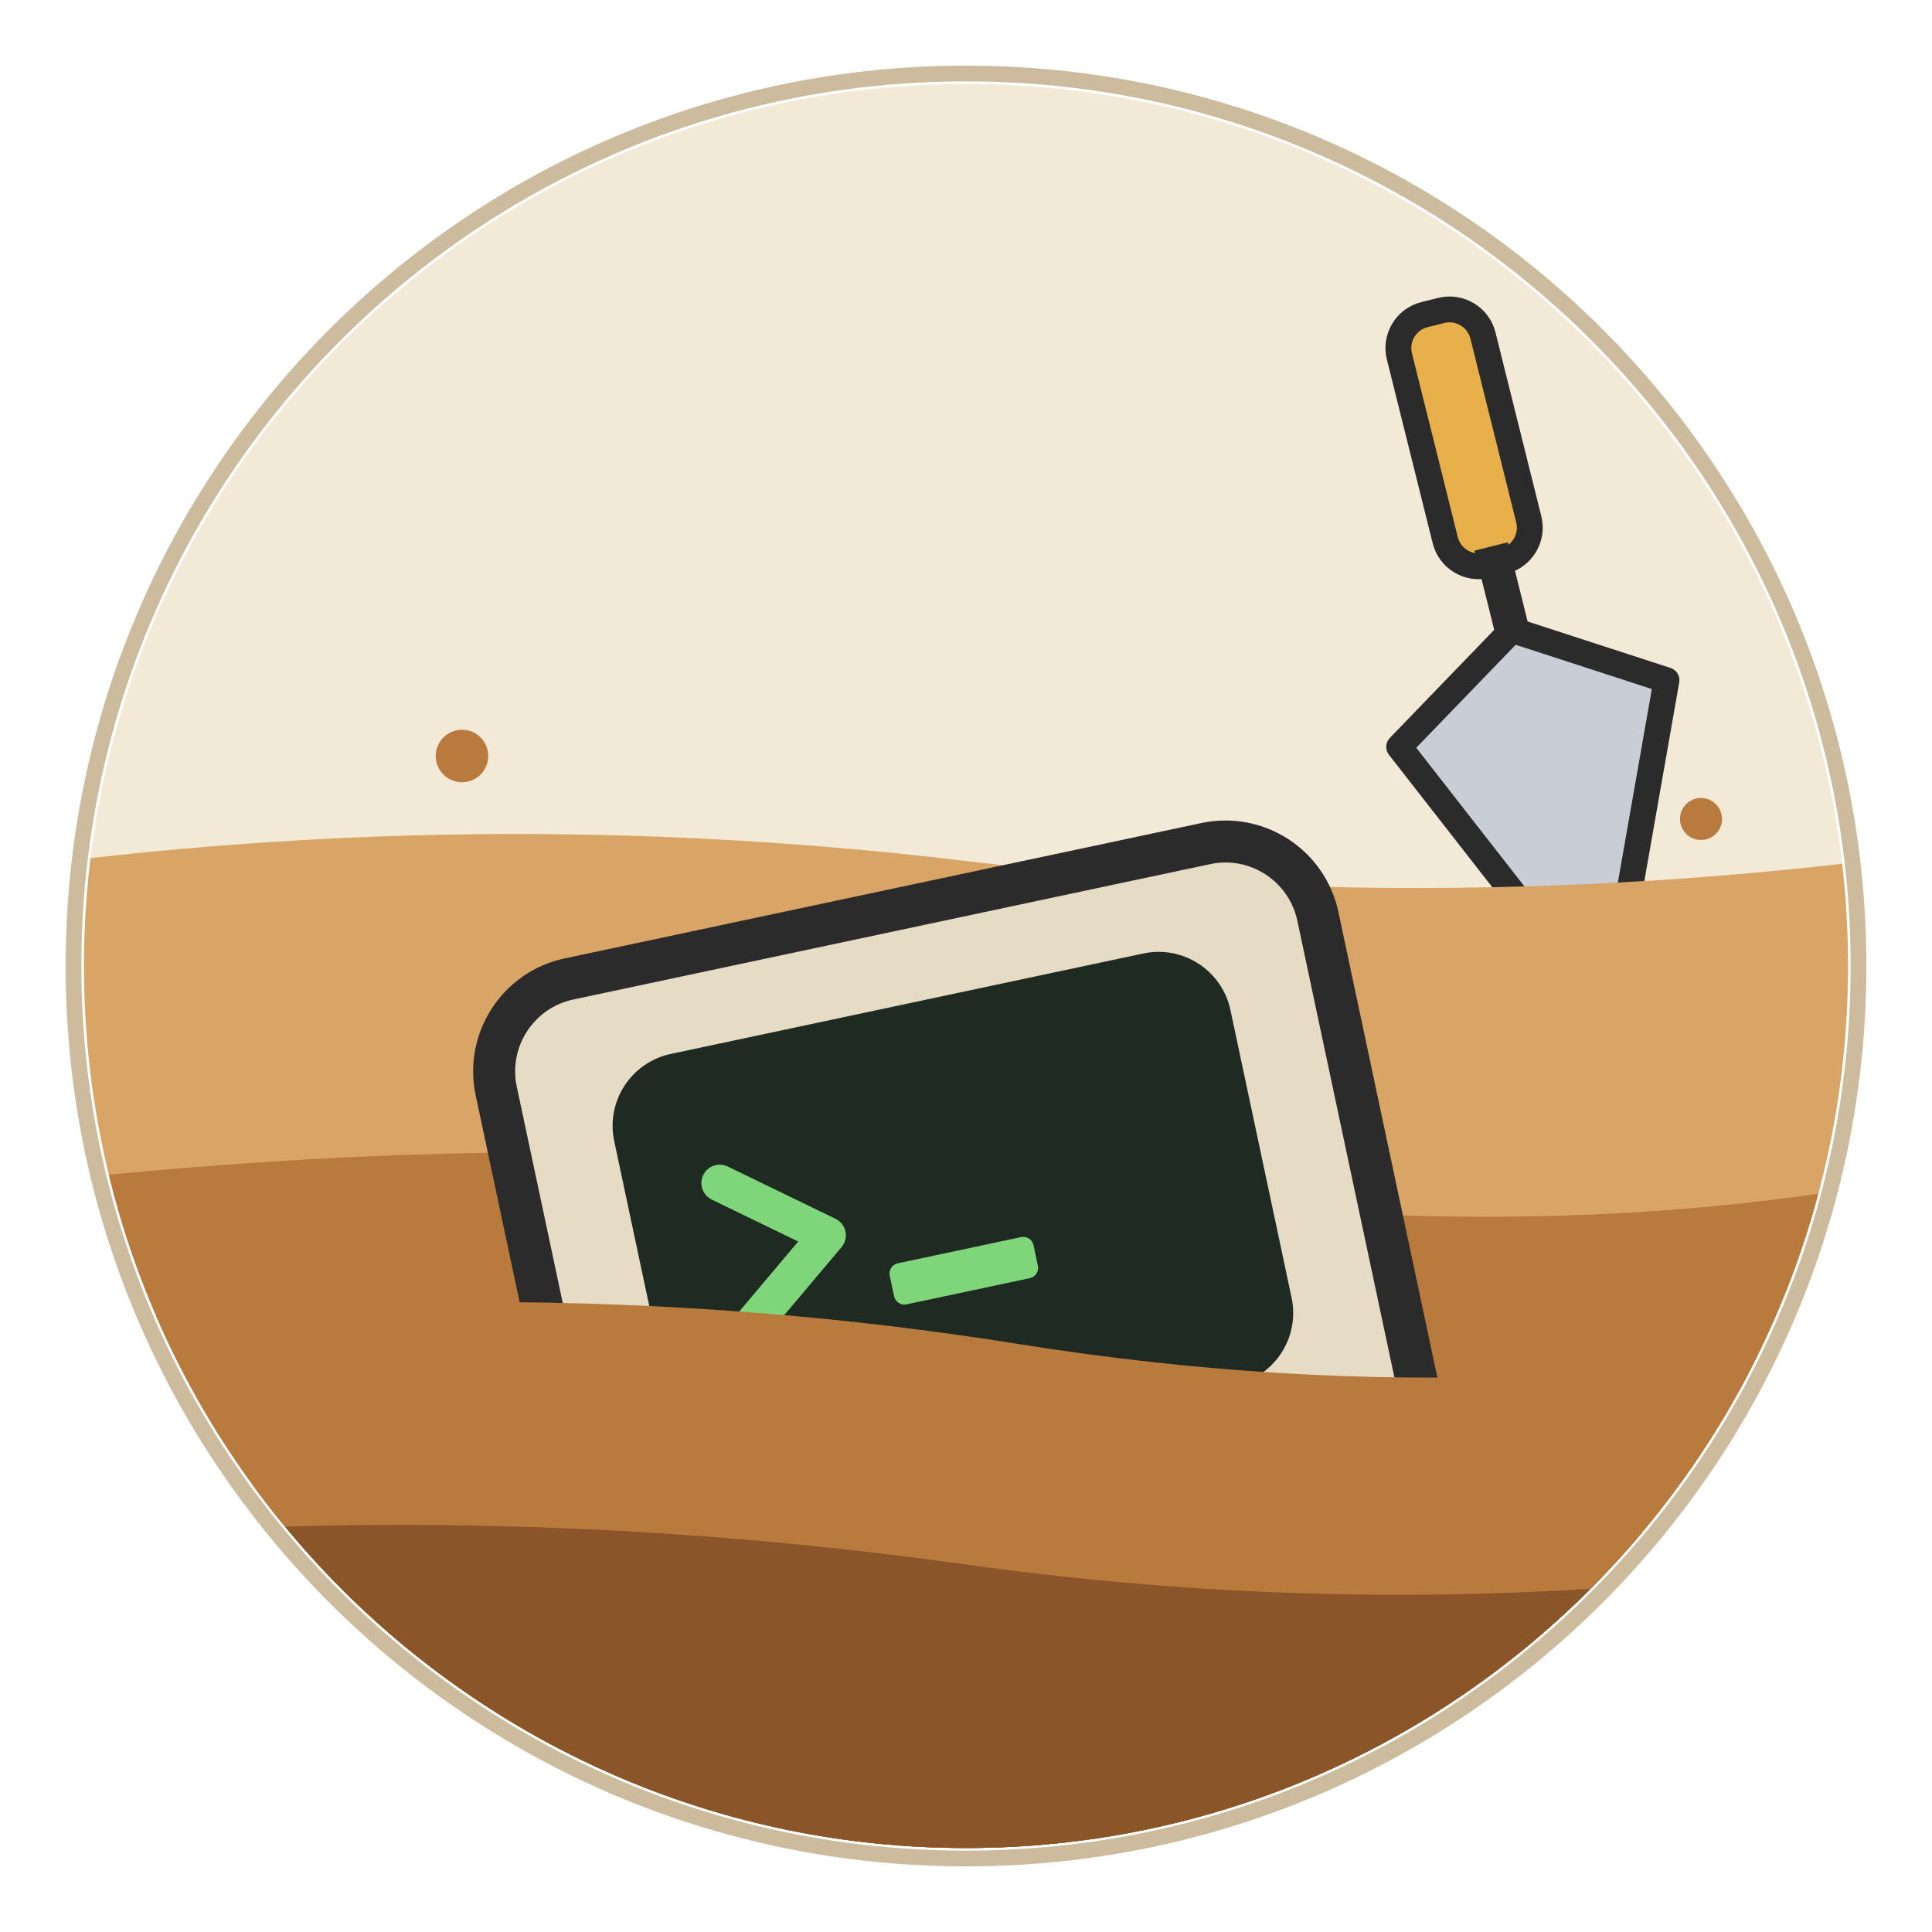
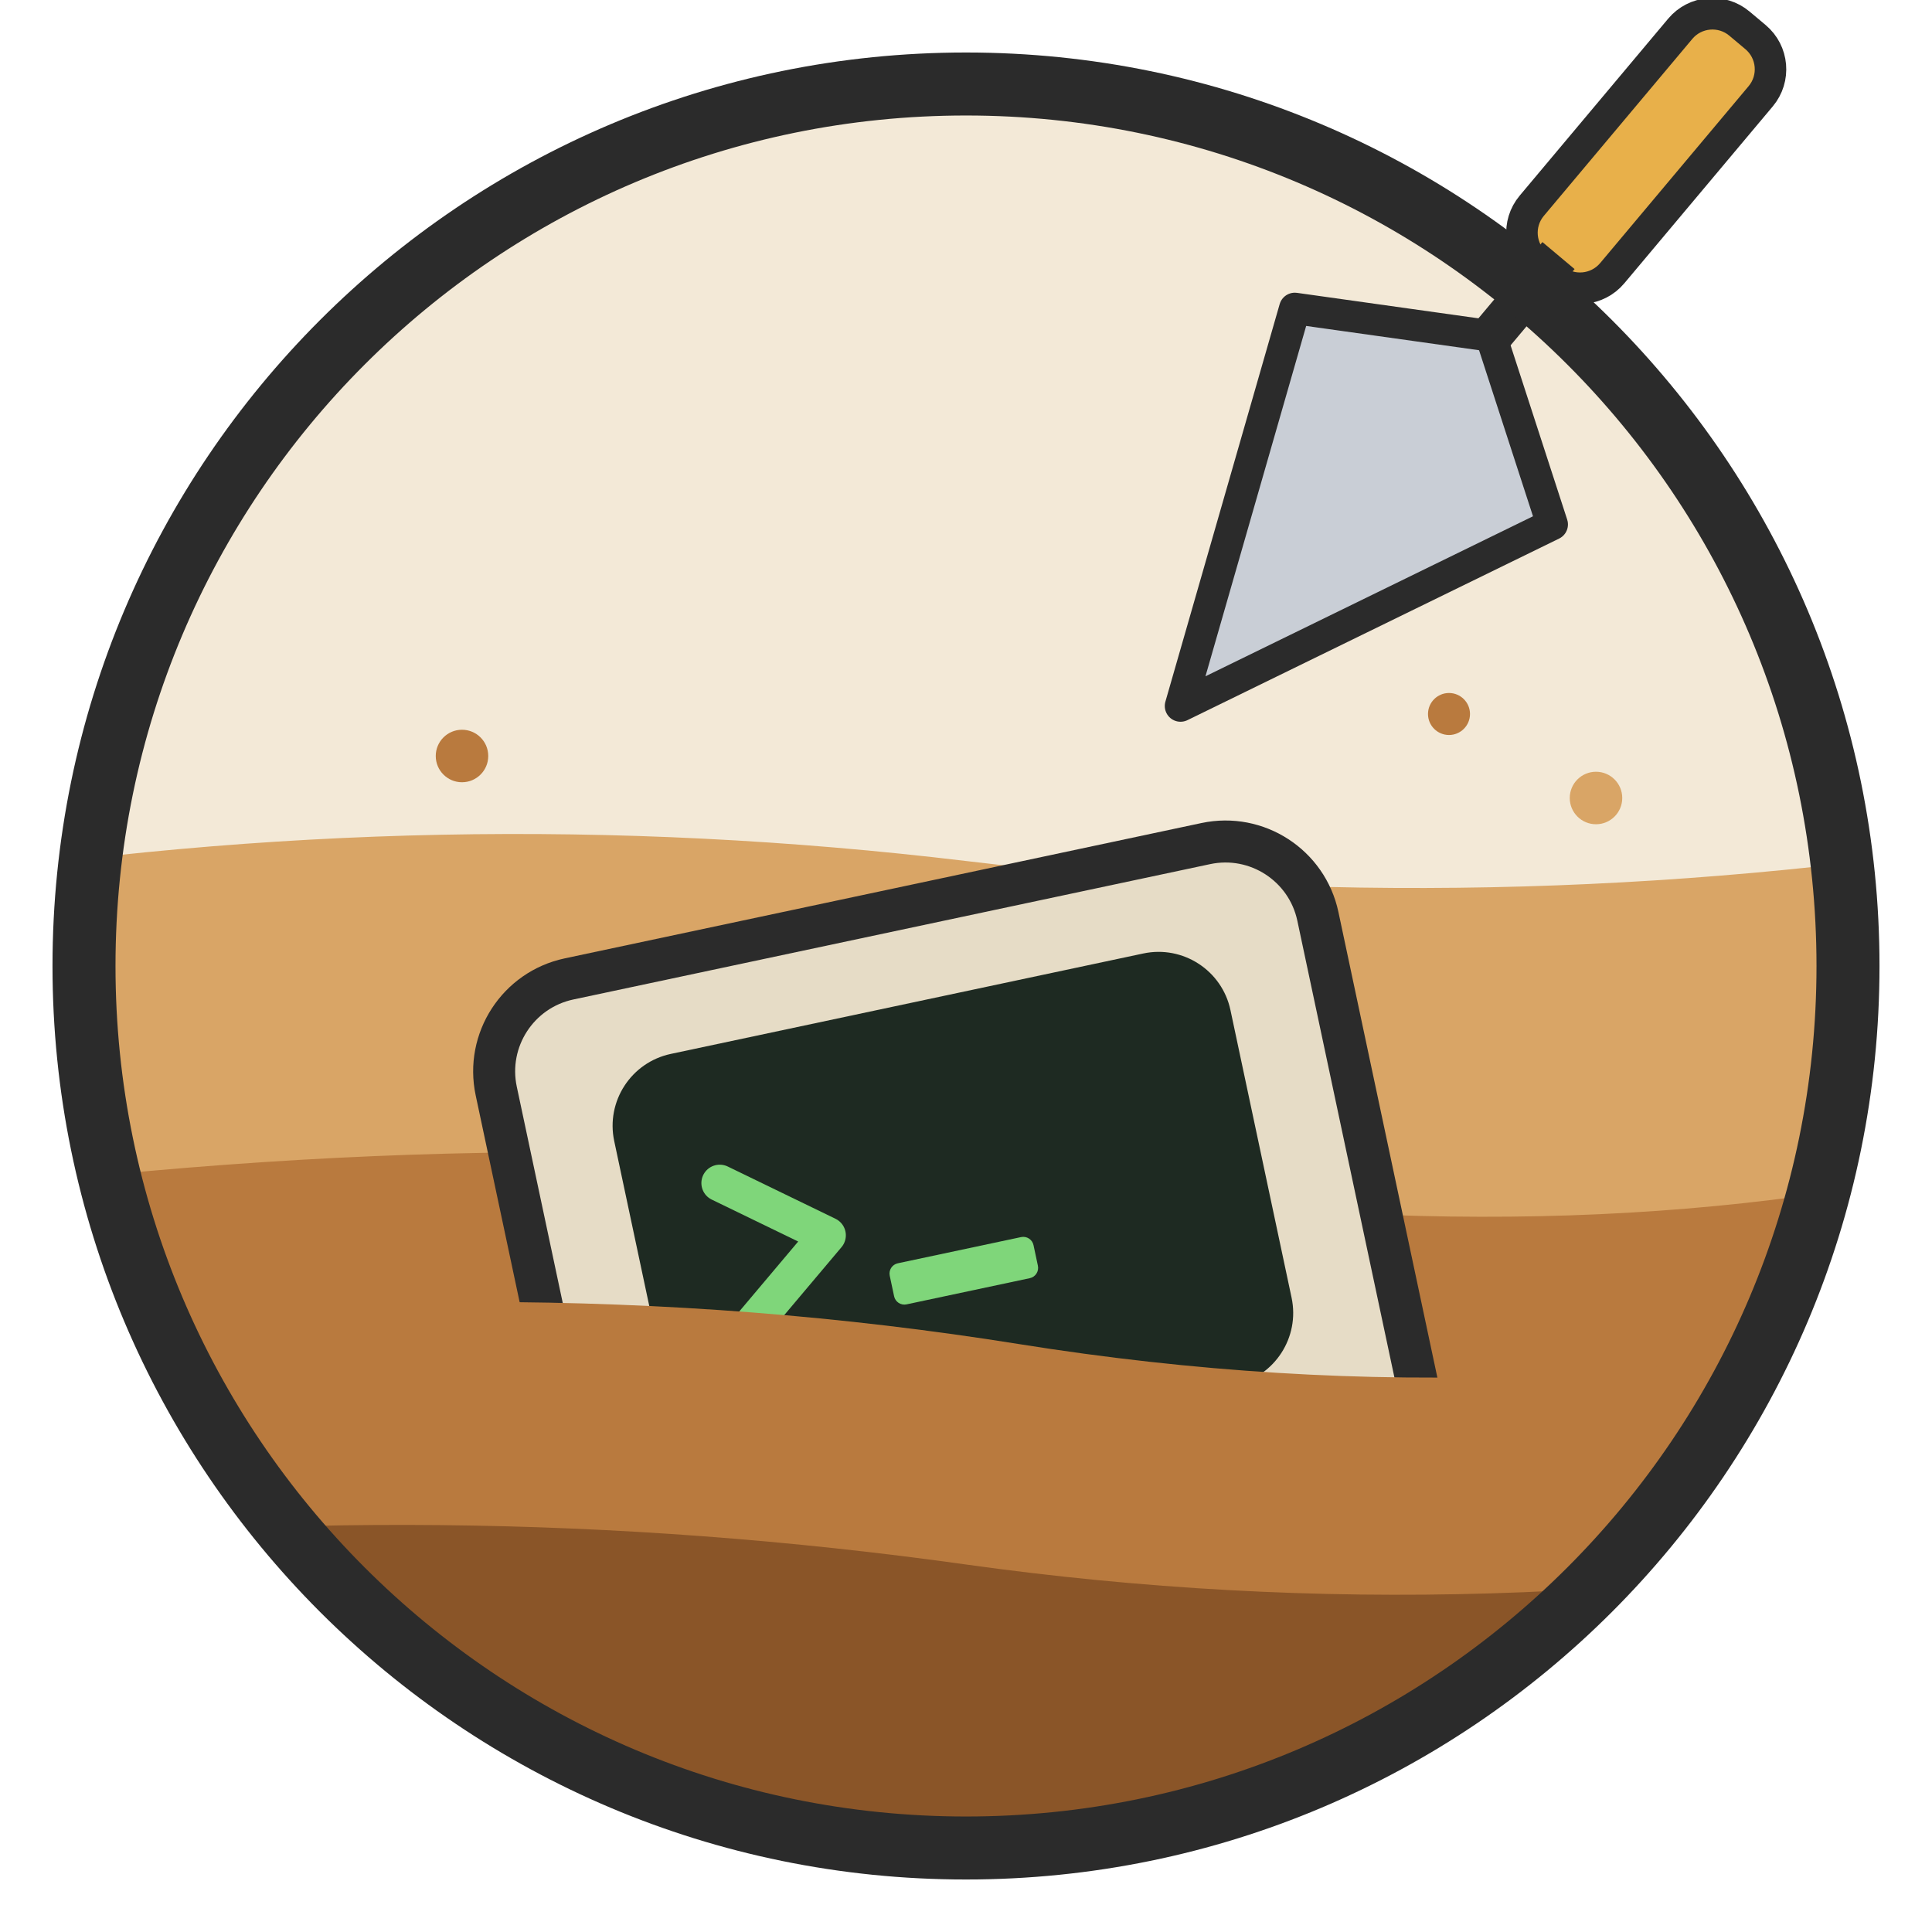
<svg xmlns="http://www.w3.org/2000/svg" viewBox="8 8 184 184" width="184" height="184">
  <defs>
    <clipPath id="c-light">
      <circle cx="100" cy="100" r="84" />
    </clipPath>
  </defs>
  <g clip-path="url(#c-light)">
    <rect width="200" height="200" fill="#F3E9D7" />
-     <g transform="translate(152 68) rotate(-14) scale(0.82)">
-       <rect x="-5" y="-38" width="10" height="30" rx="4" fill="#E8B04A" stroke="#2B2B2B" stroke-width="3" />
-       <rect x="-2" y="-10" width="4" height="10" fill="#2B2B2B" />
-       <path d="M0 0 L16 10 L0 46 L-16 10Z" fill="#C9CED6" stroke="#2B2B2B" stroke-width="3" stroke-linejoin="round" />
-     </g>
    <path d="M0 92 Q50 84 100 90 T200 88 V200 H0Z" fill="#D9A566" />
    <path d="M0 122 Q60 114 110 121 T200 118 V200 H0Z" fill="#B97A3E" />
    <path d="M0 152 Q50 146 100 152 T200 150 V200 H0Z" fill="#8A5528" />
    <g transform="translate(100 130) rotate(-12)">
      <rect x="-40" y="-36" width="80" height="66" rx="9" fill="#E6DCC6" stroke="#2B2B2B" stroke-width="4" />
      <rect x="-30" y="-27" width="60" height="42" rx="7" fill="#1E2A22" />
      <path d="M-21 -14 L-12 -7 L-21 0" fill="none" stroke="#7FD67A" stroke-width="3.5" stroke-linecap="round" stroke-linejoin="round" />
      <rect x="-7" y="-3" width="14" height="4" rx="1" fill="#7FD67A" />
      <circle cx="30" cy="22" r="2.5" fill="#B97A3E" />
    </g>
    <path d="M0 136 Q55 128 105 136 T200 132 V200 H0Z" fill="#B97A3E" />
    <path d="M0 156 Q50 150 100 157 T200 154 V200 H0Z" fill="#8A5528" />
    <circle cx="52" cy="80" r="2.5" fill="#B97A3E" />
-     <circle cx="170" cy="86" r="2" fill="#B97A3E" />
+     <circle cx="146" cy="76" r="2" fill="#B97A3E" />
+     <circle cx="160" cy="84" r="2.5" fill="#D9A566" />
  </g>
-   <circle cx="100" cy="100" r="85" fill="none" stroke="#CDBB9E" stroke-width="1.5" />
+   <g transform="translate(150 40) rotate(40)">
+     <rect x="-5" y="-38" width="10" height="30" rx="4" fill="#E8B04A" stroke="#2B2B2B" stroke-width="3" />
+     <rect x="-2" y="-10" width="4" height="10" fill="#2B2B2B" />
+     <path d="M0 0 L16 10 L0 46 L-16 10Z" fill="#C9CED6" stroke="#2B2B2B" stroke-width="3" stroke-linejoin="round" />
+   </g>
+   <circle cx="100" cy="100" r="84" fill="none" stroke="#2B2B2B" stroke-width="6" />
</svg>
